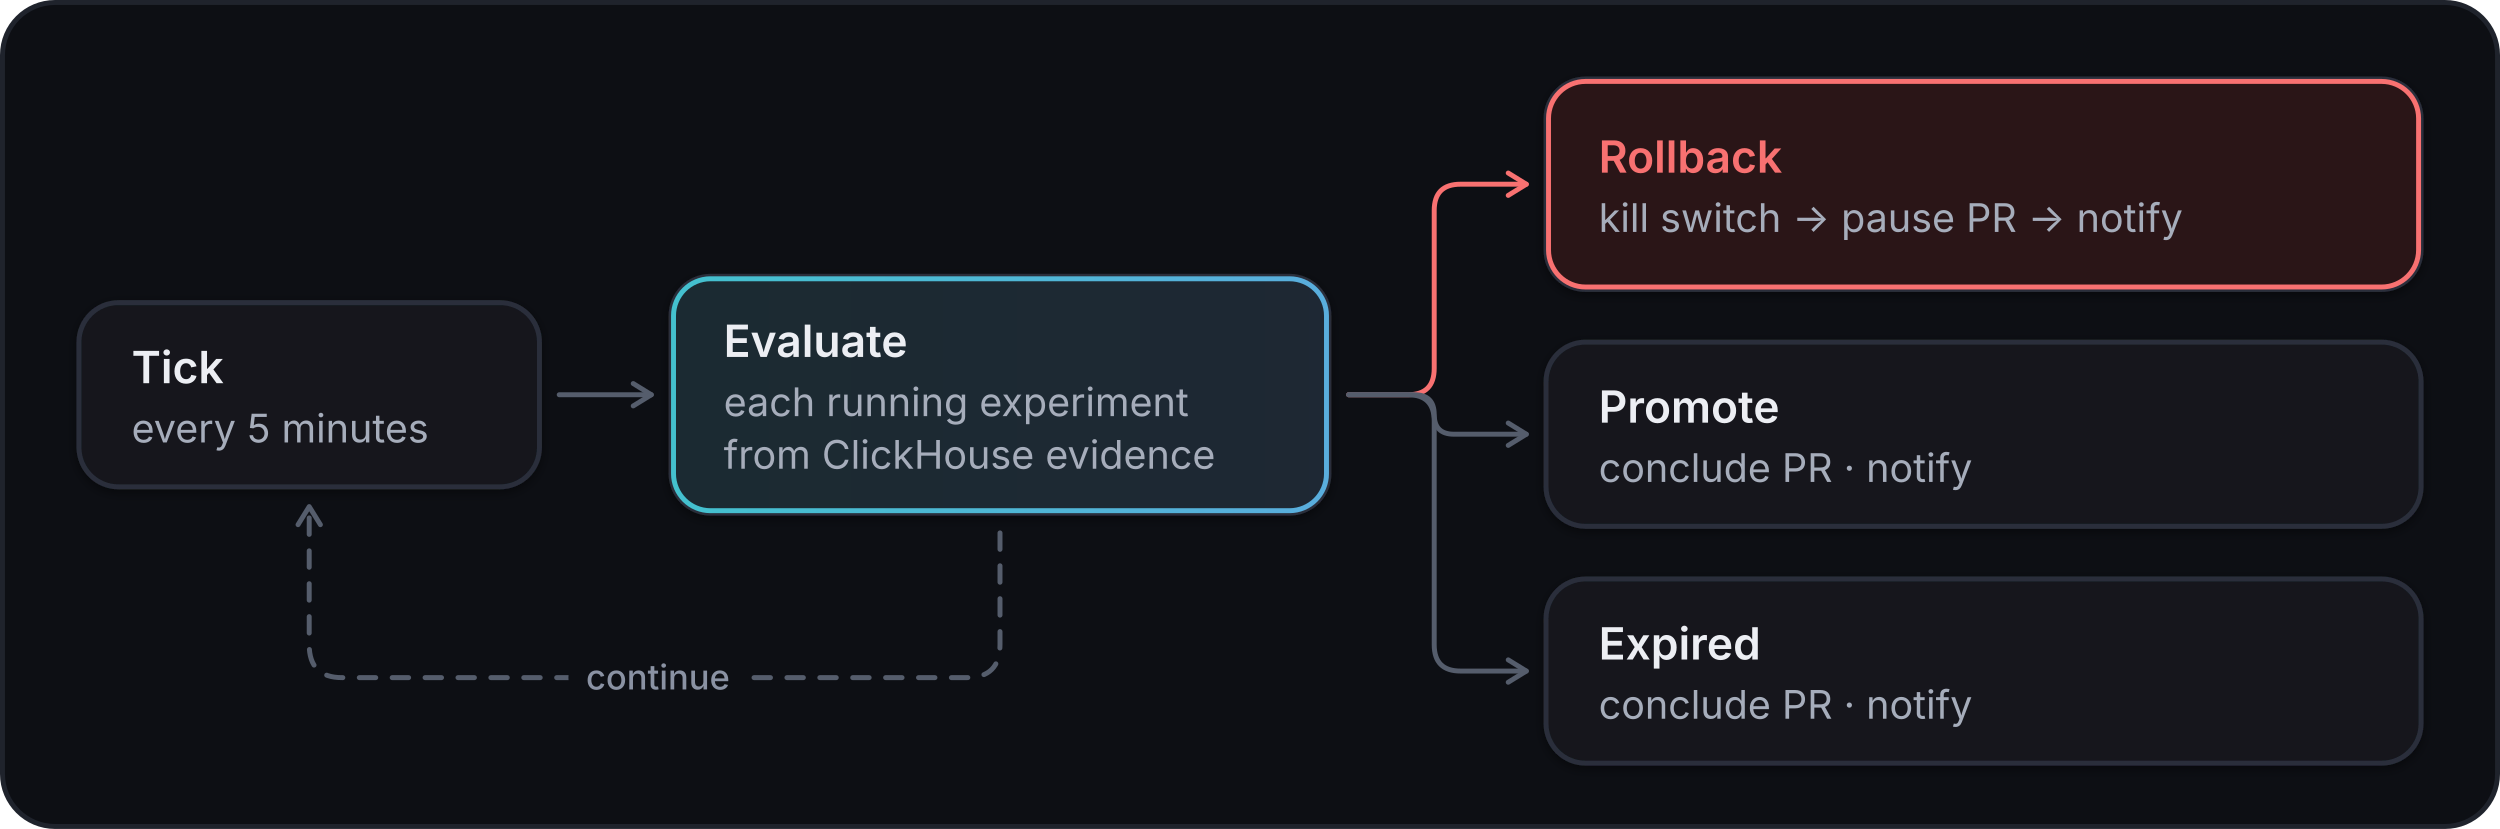
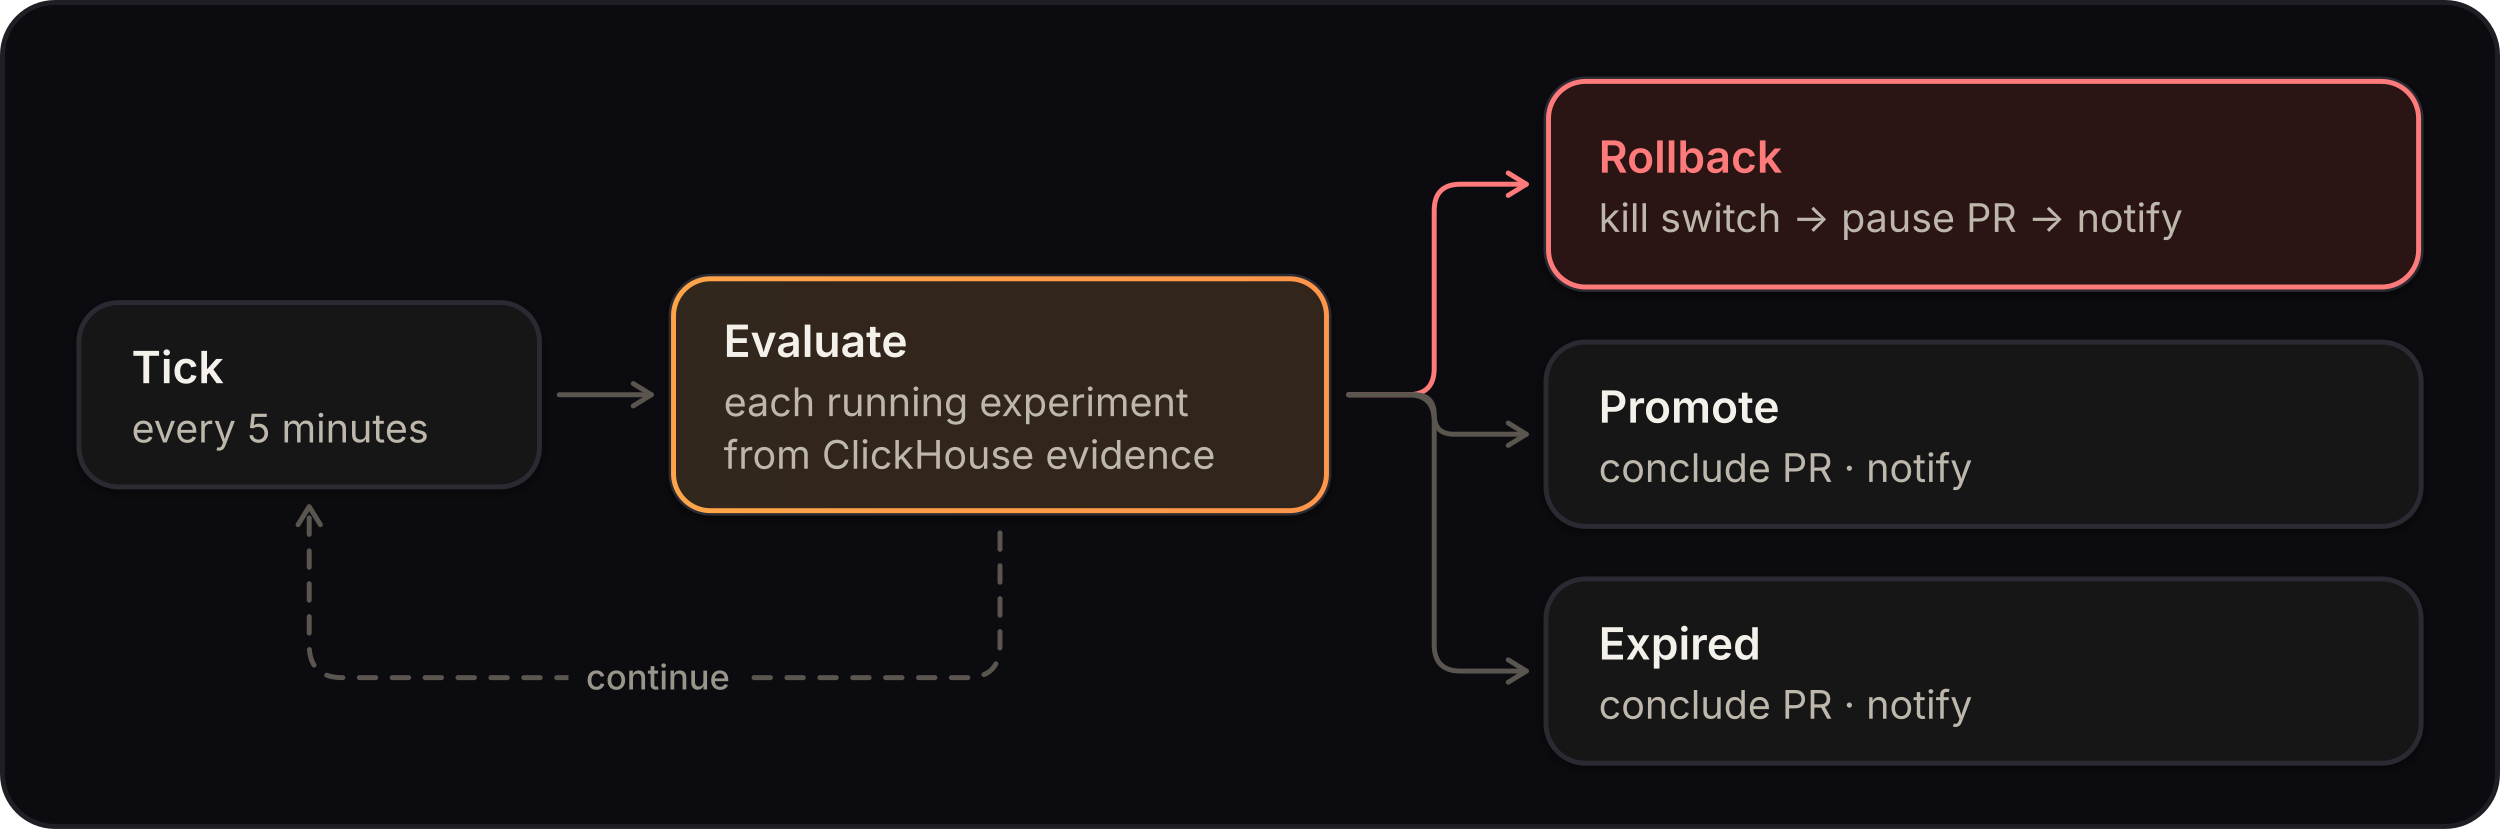
<svg xmlns="http://www.w3.org/2000/svg" viewBox="0 0 760 252" width="760" height="252" role="img" aria-labelledby="t d" font-family="ui-sans-serif,-apple-system,Inter,'Segoe UI',sans-serif">
  <style>
- .cv{fill:#0d0f14;stroke:#1f232c;stroke-width:1.5}
- .card{fill:#14171e;stroke:#2a2f3a;stroke-width:1.5}
+ .cv{fill:#0c0c10;stroke:#1e1e24;stroke-width:1.5}
+ .card{fill:#121217;stroke:#2a2a31;stroke-width:1.5}
.soft{fill:url(#gs)}
.ring{fill:none;stroke:url(#ga);stroke-width:1.5}
- .dcard{fill:#2a1517;stroke:#f87171;stroke-width:1.5}
- .ghost{fill:none;stroke:#555d6c;stroke-width:1.5;stroke-dasharray:4 4}
- .zone{fill:#111319;stroke:#232731;stroke-width:1.5}
- .chip{fill:#1a1d26;stroke:#2a2f3a;stroke-width:1}
+ .dcard{fill:#2a1414;stroke:#ff7a7a;stroke-width:1.5}
+ .ghost{fill:none;stroke:#5a564f;stroke-width:1.5;stroke-dasharray:4 4}
+ .zone{fill:#0f0f14;stroke:#24242b;stroke-width:1.5}
+ .chip{fill:#1a1a20;stroke:#2a2a31;stroke-width:1}
text{font-family:ui-sans-serif,-apple-system,Inter,'Segoe UI',sans-serif}
- .t{font-size:13.5px;font-weight:600;fill:#eceef3}
- .tm{font:600 12.5px ui-monospace,'SF Mono','JetBrains Mono',Menlo,Consolas,monospace;fill:#eceef3}
- .td{fill:#f87171}
- .s{font-size:12px;fill:#a6adbb}
- .m{font:11px ui-monospace,'SF Mono','JetBrains Mono',Menlo,Consolas,monospace;fill:#a6adbb}
- .xs{font-size:10.5px;font-weight:500;fill:#8a92a3}
+ .t{font-size:13.5px;font-weight:600;fill:#f4f1ea}
+ .tm{font:600 12.5px ui-monospace,'SF Mono','JetBrains Mono',Menlo,Consolas,monospace;fill:#f4f1ea}
+ .td{fill:#ff7a7a}
+ .s{font-size:12px;fill:#bdb7ac}
+ .m{font:11px ui-monospace,'SF Mono','JetBrains Mono',Menlo,Consolas,monospace;fill:#bdb7ac}
+ .xs{font-size:10.5px;font-weight:500;fill:#9a958b}
.xm{font-family:ui-monospace,'SF Mono','JetBrains Mono',Menlo,Consolas,monospace;font-weight:400}
.xa{fill:url(#ga);font-weight:600}
- .xd{fill:#f87171;font-weight:600}
- .xw{fill:#0b1220;font-weight:600}
- .k{font-size:10.5px;font-weight:600;letter-spacing:.08em;fill:#8a92a3}
+ .xd{fill:#ff7a7a;font-weight:600}
+ .xw{fill:#16130f;font-weight:600}
+ .k{font-size:10.5px;font-weight:600;letter-spacing:.08em;fill:#9a958b}
.ka{fill:url(#ga)}
- .h1{font-size:42px;font-weight:700;letter-spacing:-.02em;fill:#eceef3}
+ .h1{font-size:42px;font-weight:700;letter-spacing:-.02em;fill:#f4f1ea}
.ln,.la,.ld,.lm{fill:none;stroke-width:1.5;stroke-linecap:round;stroke-linejoin:round}
- .ln{stroke:#555d6c}.la{stroke:url(#ga)}.ld{stroke:#f87171}.lm{stroke:#2a2f3a}
- .lane{stroke:#2a2f3a;stroke-width:1.5;stroke-dasharray:3 4}
+ .ln{stroke:#5a564f}.la{stroke:url(#ga)}.ld{stroke:#ff7a7a}.lm{stroke:#2a2a31}
+ .lane{stroke:#2a2a31;stroke-width:1.5;stroke-dasharray:3 4}
.dash{stroke-dasharray:5 5}
- .dl{fill:#555d6c}.da{fill:url(#ga)}.dd{fill:#f87171}
- .pl{fill:#0d0f14}.pa{fill:#0d0f14;stroke:url(#ga);stroke-width:1}
- .pd{fill:#2a1517;stroke:#f87171;stroke-width:1}.ps{fill:url(#ga)}
- .fa{fill:url(#ga)}.fs{fill:url(#gs)}.fm{fill:#1a1d26}.fd{fill:#f87171}.ft{fill:#eceef3}
- .bdg{fill:url(#ga)}.bn{font-size:9.5px;font-weight:700;fill:#0b1220}
+ .dl{fill:#5a564f}.da{fill:url(#ga)}.dd{fill:#ff7a7a}
+ .pl{fill:#0c0c10}.pa{fill:#0c0c10;stroke:url(#ga);stroke-width:1}
+ .pd{fill:#2a1414;stroke:#ff7a7a;stroke-width:1}.ps{fill:url(#ga)}
+ .fa{fill:url(#ga)}.fs{fill:url(#gs)}.fm{fill:#1a1a20}.fd{fill:#ff7a7a}.ft{fill:#f4f1ea}
+ .bdg{fill:url(#ga)}.bn{font-size:9.5px;font-weight:700;fill:#16130f}
.ic{fill:none;stroke:url(#ga);stroke-width:1.75;stroke-linecap:round;stroke-linejoin:round}
.pkt{fill:url(#ga)}
.grow{transform-box:fill-box;transform-origin:left;animation:grow 4.8s cubic-bezier(.6,0,.2,1) infinite}
@keyframes grow{0%{transform:scaleX(.08)}25%{transform:scaleX(.3)}50%{transform:scaleX(.55)}75%,100%{transform:scaleX(1)}}
.flow{stroke-dasharray:4 6;animation:flow 1.1s linear infinite}
@keyframes flow{to{stroke-dashoffset:-20}}
.blink{animation:blink 3.2s ease-in-out infinite}
@keyframes blink{0%,100%{opacity:.18}35%,65%{opacity:1}}
.pulse{transform-box:fill-box;transform-origin:center;animation:pulse 2.8s ease-out infinite}
@keyframes pulse{0%{opacity:.55;transform:scale(.6)}100%{opacity:0;transform:scale(1.5)}}
@media (prefers-reduced-motion:reduce){.flow,.blink,.pulse,.grow{animation:none}.blink{opacity:1}.pulse,.pkt{display:none}}
</style>
  <defs>
    <linearGradient id="ga" gradientUnits="userSpaceOnUse" x1="0" y1="0" x2="760" y2="0">
-       <stop offset="0" stop-color="#2dd4bf" />
-       <stop offset="1" stop-color="#818cf8" />
+       <stop offset="0" stop-color="#ffb547" />
+       <stop offset="1" stop-color="#ff7a4d" />
    </linearGradient>
    <linearGradient id="gs" gradientUnits="userSpaceOnUse" x1="0" y1="0" x2="760" y2="0">
-       <stop offset="0" stop-color="#2dd4bf" stop-opacity="0.12" />
-       <stop offset="1" stop-color="#818cf8" stop-opacity="0.12" />
+       <stop offset="0" stop-color="#ffb547" stop-opacity="0.12" />
+       <stop offset="1" stop-color="#ff7a4d" stop-opacity="0.12" />
    </linearGradient>
    <filter id="sh" x="-10%" y="-10%" width="120%" height="140%">
-       <feDropShadow dx="0" dy="1" stdDeviation="1.6" flood-color="#000000" flood-opacity="0.45" />
+       <feDropShadow dx="0" dy="1" stdDeviation="1.6" flood-color="#000000" flood-opacity="0.5" />
    </filter>
  </defs>
  <rect class="cv" x=".75" y=".75" width="758.5" height="250.5" rx="16" />
  <rect class="card" x="24" y="92" width="140" height="56" rx="12" filter="url(#sh)" />
  <text class="t" x="40" y="116.5">Tick</text>
  <text class="s" x="40" y="134.5">every 5 minutes</text>
  <rect class="card" x="204" y="84" width="200" height="72" rx="12" filter="url(#sh)" />
  <rect class="soft" x="204" y="84" width="200" height="72" rx="12" />
  <rect class="ring" x="204.75" y="84.75" width="198.5" height="70.5" rx="11.25" />
  <text class="t" x="220" y="108.5">Evaluate</text>
  <text class="s" x="220" y="126.5">each running experiment</text>
  <text class="s" x="220" y="142.5">from ClickHouse evidence</text>
  <rect class="card" x="470" y="24" width="266" height="64" rx="12" filter="url(#sh)" />
  <rect class="dcard" x="470.75" y="24.75" width="264.5" height="62.5" rx="11.25" />
  <text class="t td" x="486" y="52.5">Rollback</text>
  <text class="s" x="486" y="70.5">kill switch → pause PR → notify</text>
  <rect class="card" x="470" y="104" width="266" height="56" rx="12" filter="url(#sh)" />
  <text class="t" x="486" y="128.5">Promote</text>
  <text class="s" x="486" y="146.5">conclude PR · notify</text>
  <rect class="card" x="470" y="176" width="266" height="56" rx="12" filter="url(#sh)" />
  <text class="t" x="486" y="200.5">Expired</text>
  <text class="s" x="486" y="218.5">conclude PR · notify</text>
  <path class="ln" d="M170 120L198 120" />
  <path class="ln hd" d="M192.5 123.4L198 120L192.5 116.6" />
  <path class="ld" d="M410 120L428.0 120.0Q436 120 436.0 112.0L436.0 64.0Q436 56 444.0 56.0L464 56" />
  <path class="ld hd" d="M458.5 59.4L464 56L458.5 52.6" />
  <path class="ln" d="M410 120L430.0 120.0Q436 120 436.0 126.0L436.0 126.0Q436 132 442.0 132.0L464 132" />
  <path class="ln hd" d="M458.5 135.4L464 132L458.5 128.6" />
  <path class="ln" d="M410 120L428.0 120.0Q436 120 436.0 128.0L436.0 196.0Q436 204 444.0 204.0L464 204" />
  <path class="ln hd" d="M458.5 207.4L464 204L458.5 200.6" />
  <path class="ln dash" d="M304 162L304.0 196.0Q304 206 294.0 206.0L104.0 206.0Q94 206 94.0 196.0L94 154" />
  <path class="ln hd" d="M97.4 159.5L94 154L90.6 159.5" />
  <rect class="pl" x="172.8" y="197" width="54.4" height="18" rx="9" />
  <text class="xs" x="200" y="209.6" text-anchor="middle">continue</text>
</svg>
